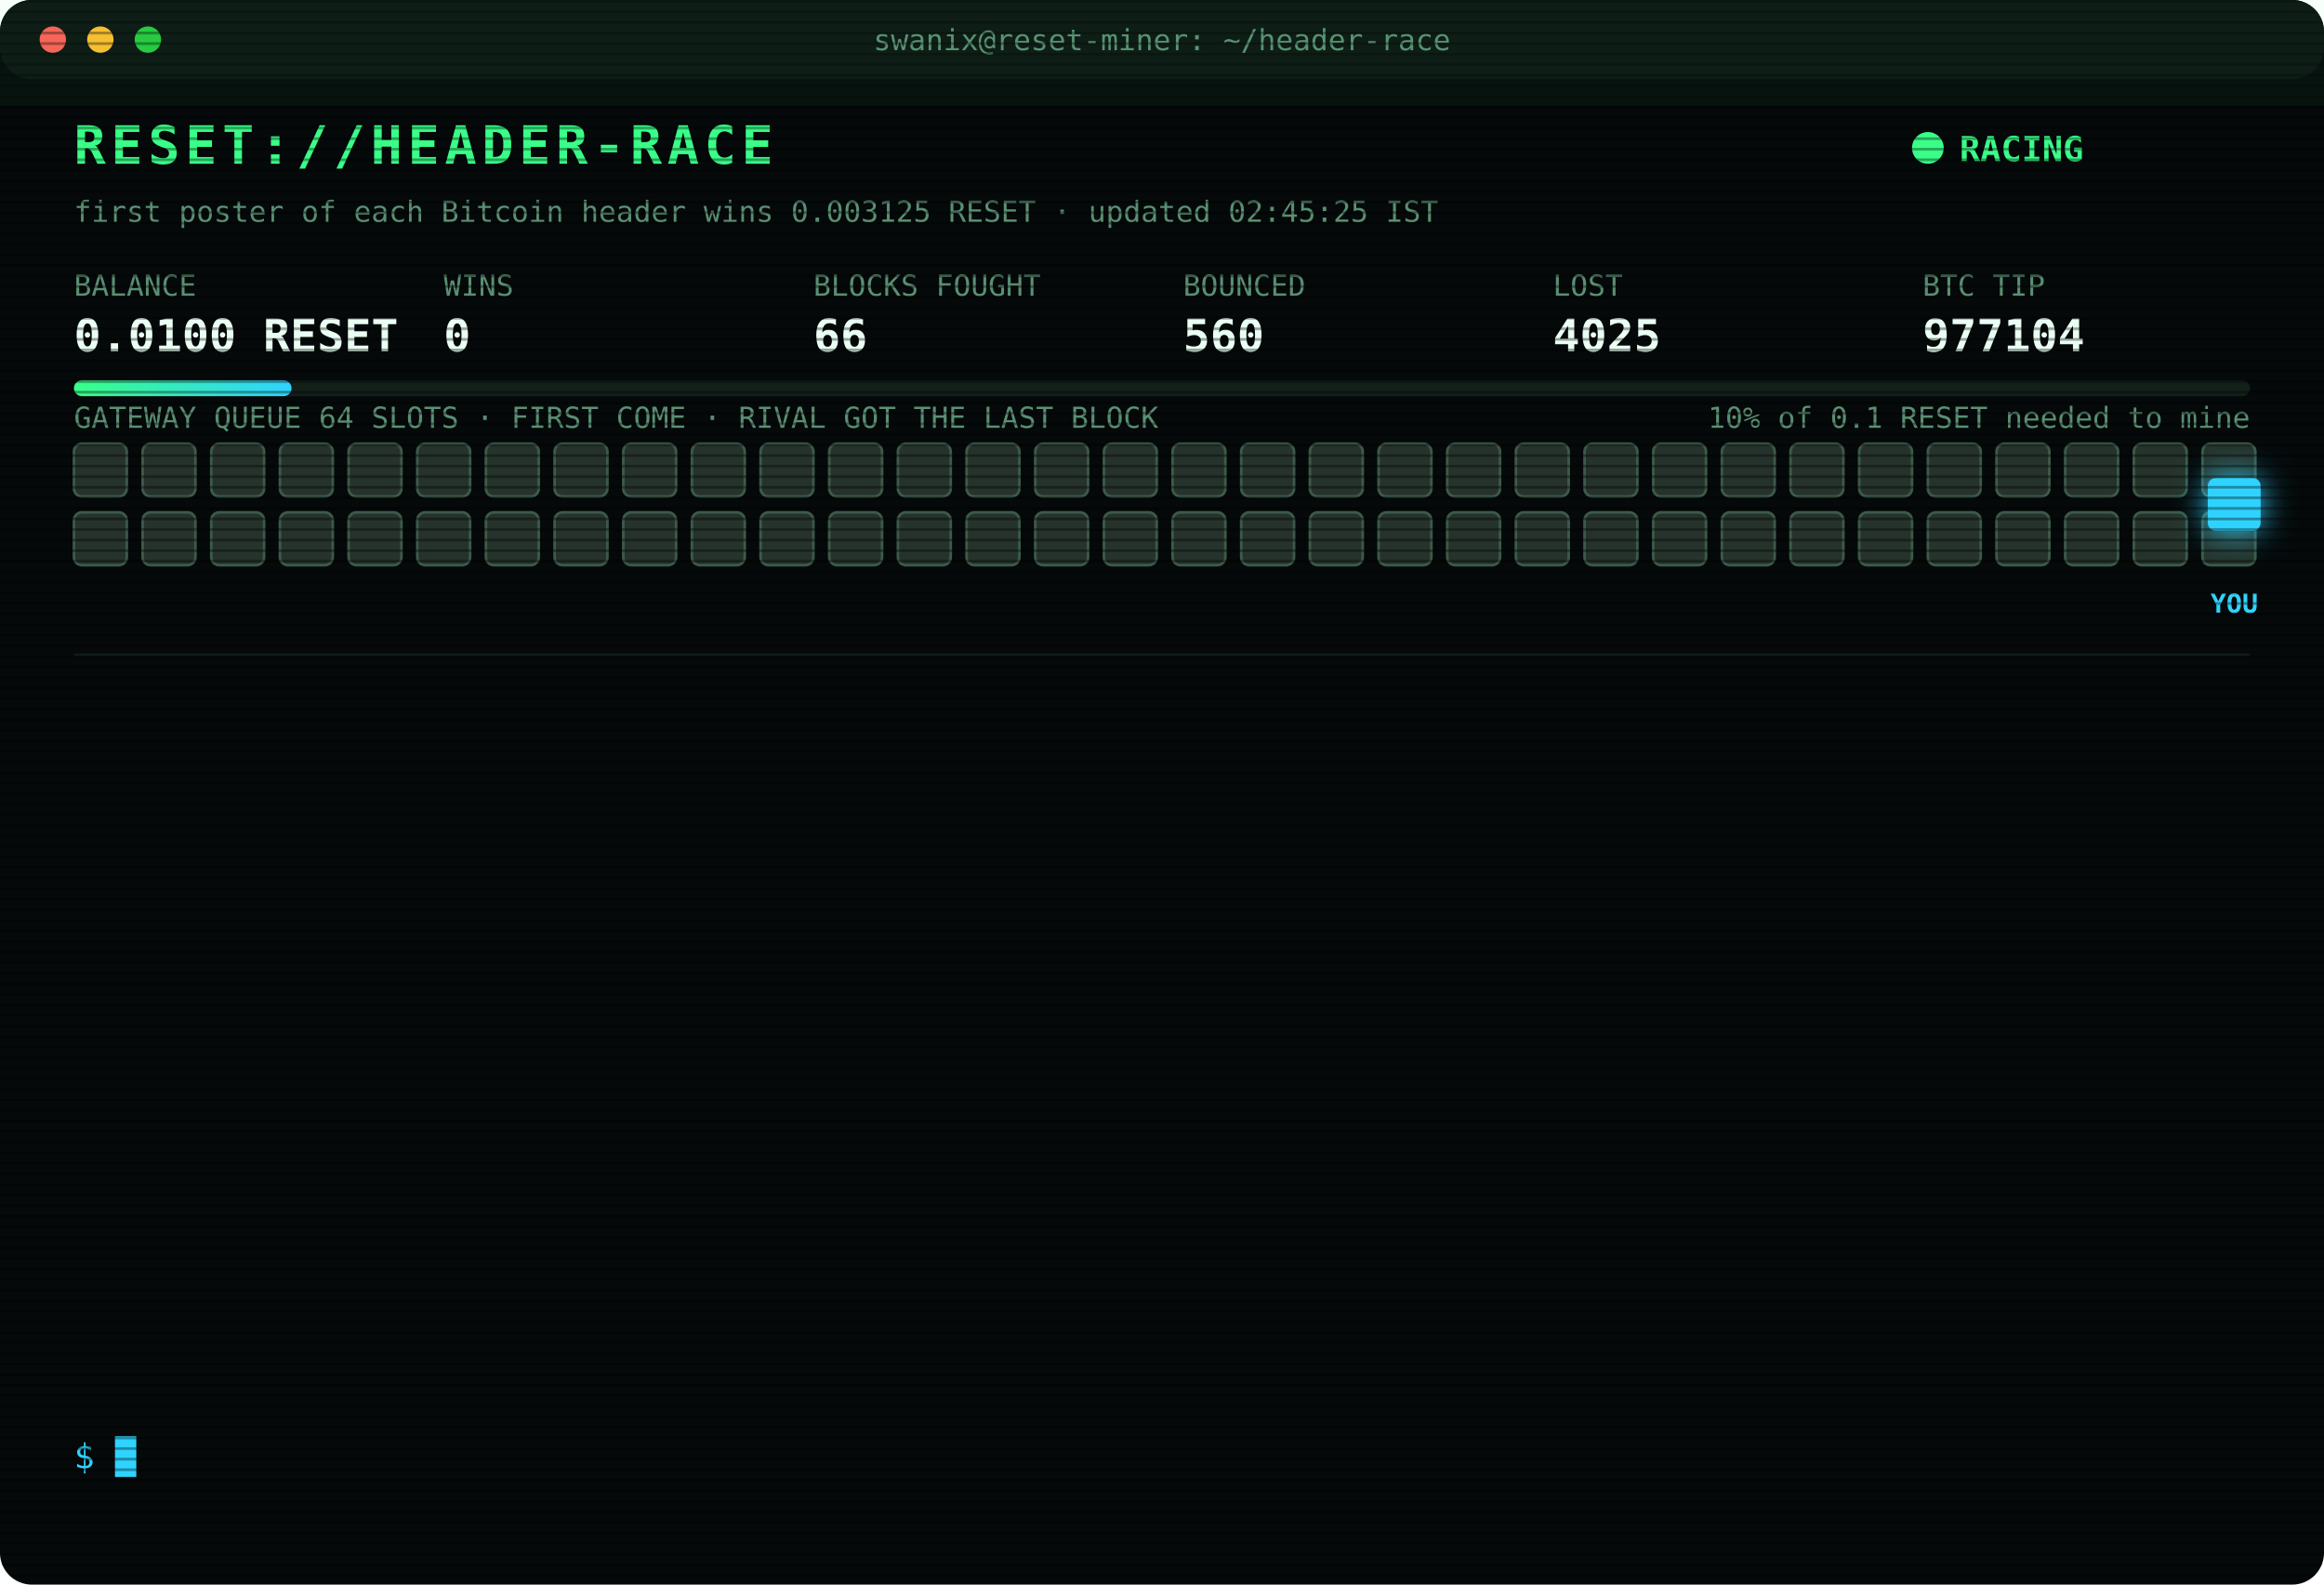
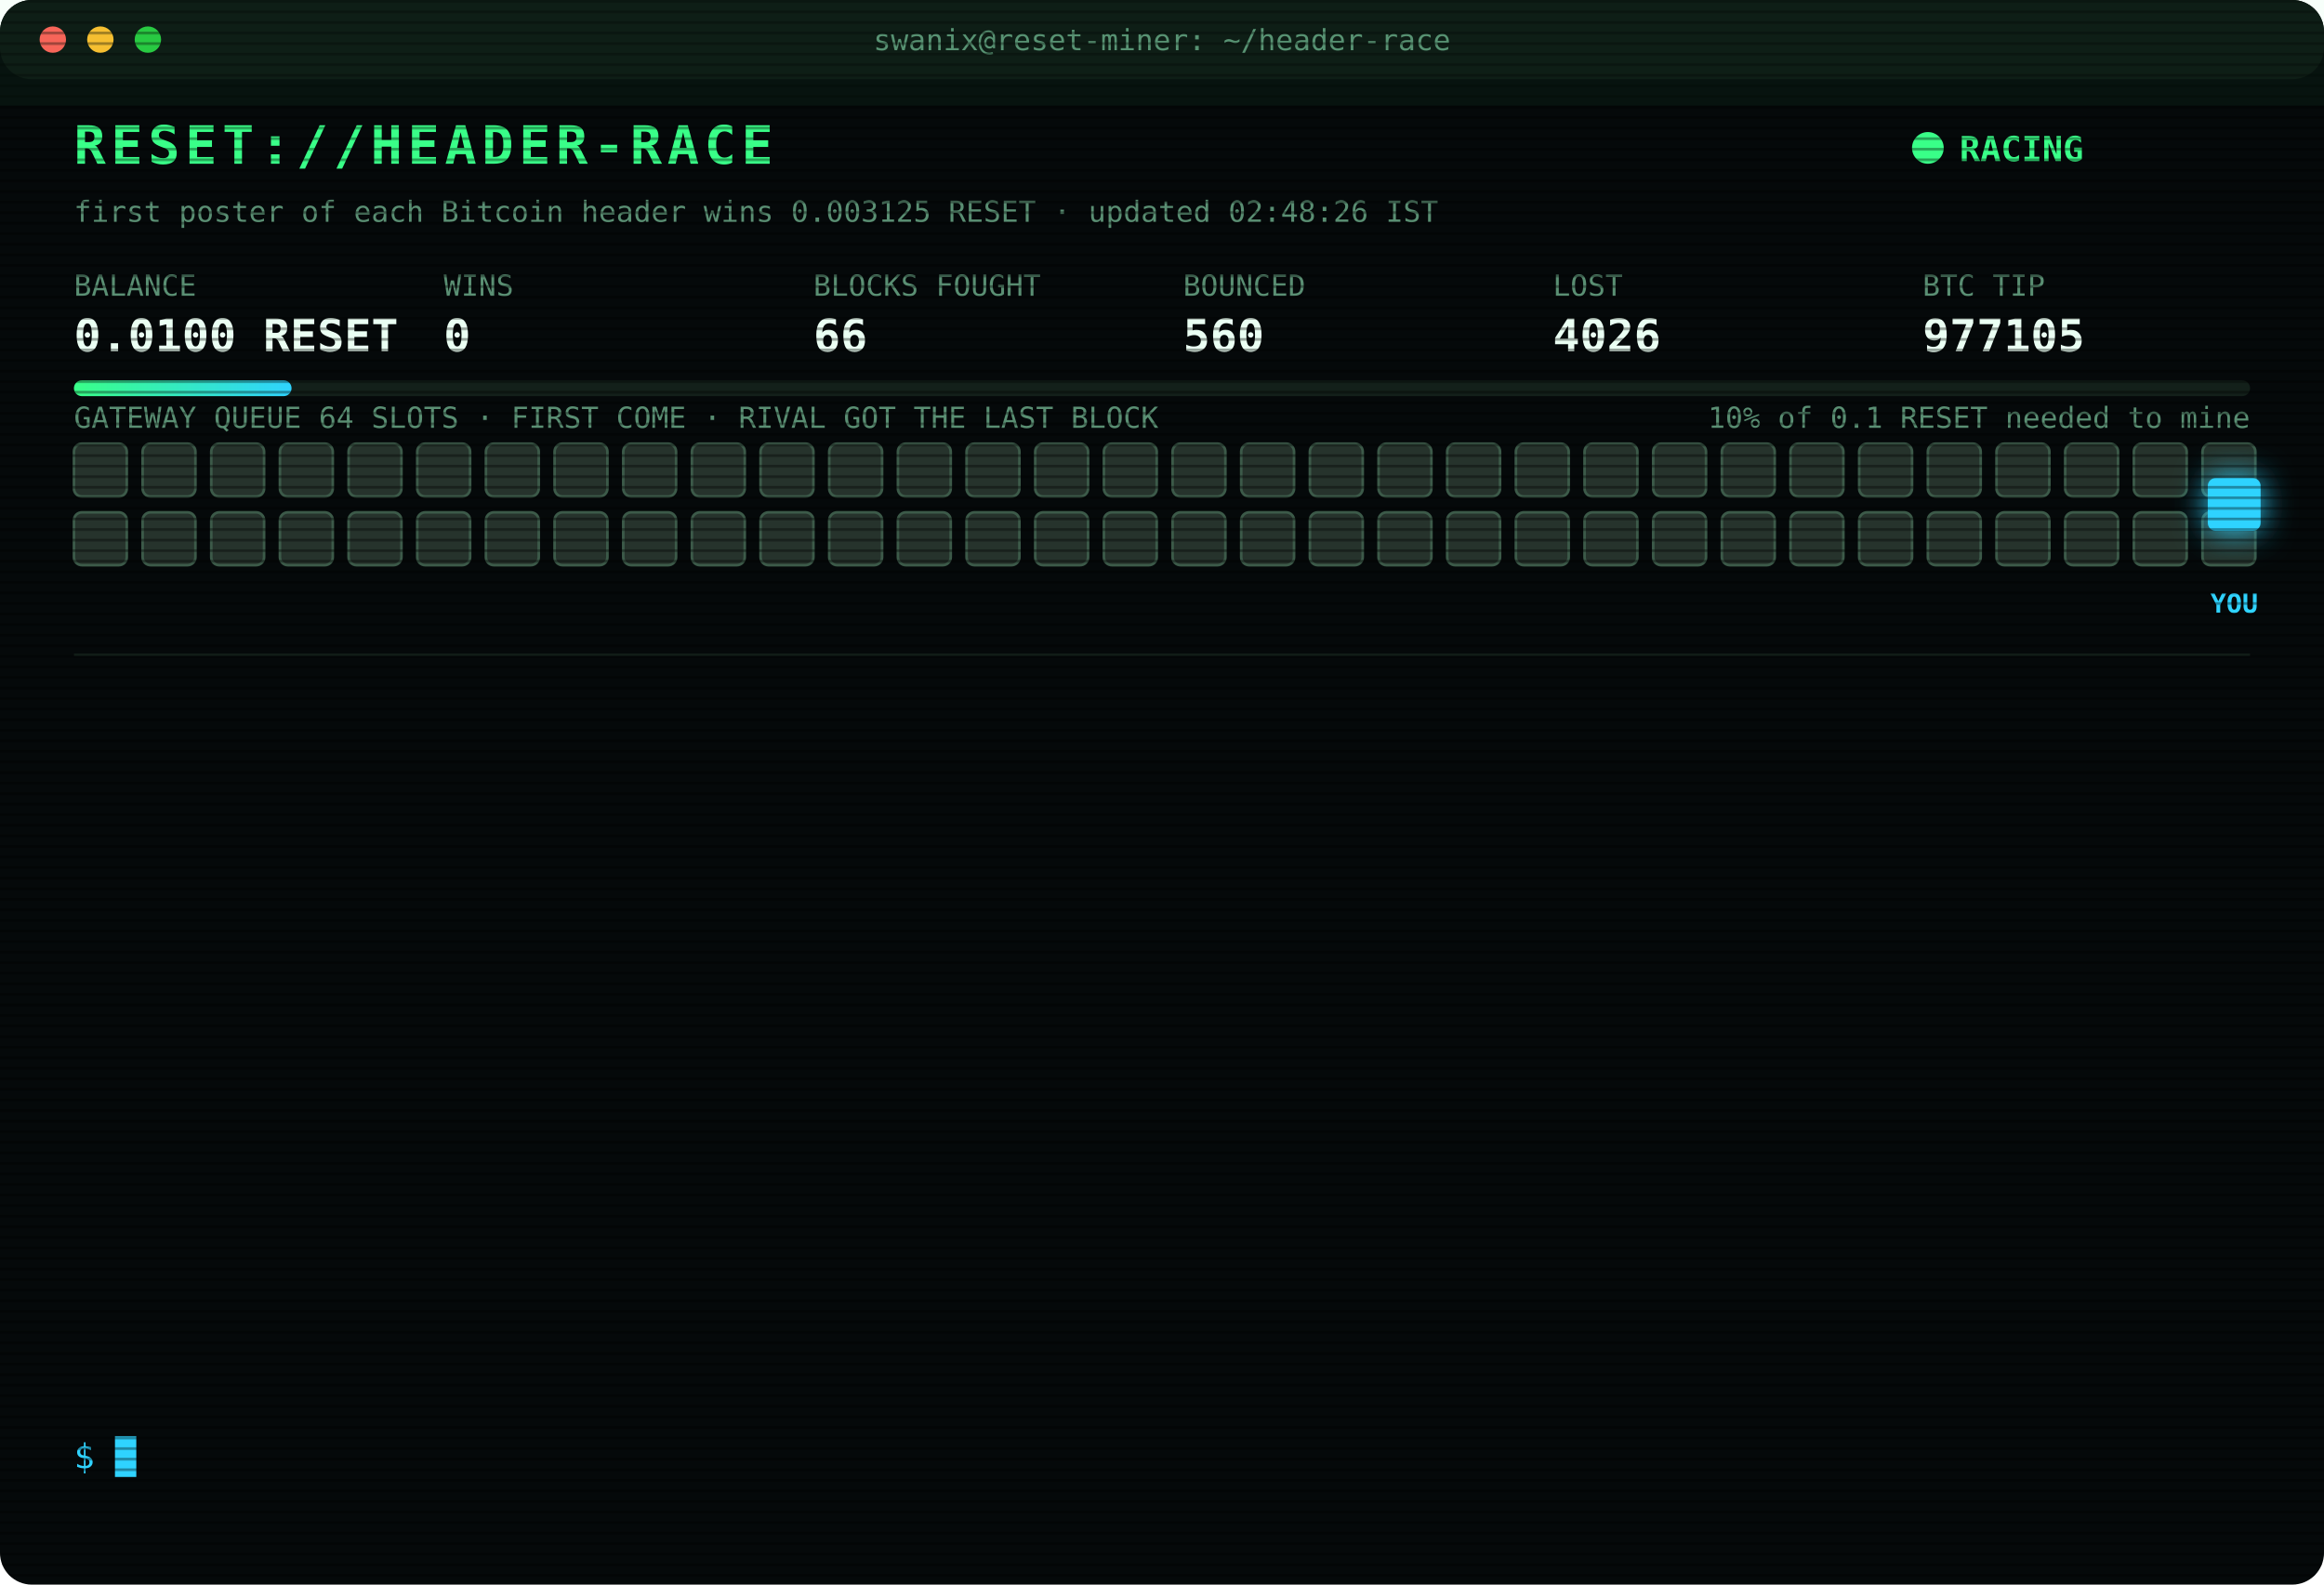
<svg xmlns="http://www.w3.org/2000/svg" width="880" height="600" viewBox="0 0 880 600" font-family="ui-monospace,SFMono-Regular,Menlo,Consolas,monospace">
  <style>
text{font-size:13px;fill:#7CFFB2}
.title{font-size:20px;font-weight:700;fill:#39FF88;letter-spacing:2px;animation:glitch 3s infinite steps(1)}
.sub{fill:#2fd3ff}.k{fill:#5a8f73;font-size:11px}.v{font-size:17px;font-weight:700;fill:#eafff3}
.ts{fill:#3f6b56}.boot{fill:#2fd3ff}.dim{fill:#5a8f73}.bad{fill:#ff4d6d}.warn{fill:#ffd23f}.mag{fill:#ff5cf0}.win{fill:#39FF88;font-weight:700}
.tag{font-size:10px;fill:#2fd3ff;font-weight:700}
.rival{fill:#26332c;stroke:#3c5a49;animation:jam 1.2s infinite alternate}
.idle{fill:#141c18;stroke:#22302a;animation:breathe 4s infinite}
.me{fill:#2fd3ff;filter:drop-shadow(0 0 6px #2fd3ff)}
.hover{animation:nudge 1.1s infinite ease-in-out}.bounce{animation:kick 1.4s infinite}
.ln{opacity:0;animation:in .4s forwards}
.cur{animation:blink 1s infinite steps(1)}
.scan{animation:scan 6s infinite linear}
.led{animation:blink 1.4s infinite}
@keyframes in{from{opacity:0;transform:translateX(-6px)}to{opacity:1;transform:none}}
@keyframes blink{50%{opacity:0}}
@keyframes jam{to{fill:#33463b}}
@keyframes breathe{50%{opacity:.4}}
@keyframes nudge{50%{transform:translateX(-10px)}}
@keyframes kick{0%,100%{transform:none}30%{transform:translateX(-14px)}55%{transform:translateX(10px) translateY(-6px)}}
@keyframes glitch{0%,92%{transform:none}93%{transform:translateX(2px);fill:#ff4d6d}95%{transform:translateX(-2px);fill:#2fd3ff}97%{transform:none}}
@keyframes scan{from{transform:translateY(-40px)}to{transform:translateY(600px)}}
</style>
  <defs>
    <pattern id="sl" width="4" height="4" patternUnits="userSpaceOnUse">
      <rect width="4" height="1" fill="#000" opacity=".35" />
    </pattern>
    <linearGradient id="bar">
      <stop offset="0" stop-color="#39FF88" />
      <stop offset="1" stop-color="#2fd3ff" />
    </linearGradient>
  </defs>
  <rect width="880" height="600" rx="12" fill="#05090a" />
  <rect width="880" height="30" rx="12" fill="#0d1512" />
  <circle cx="20" cy="15" r="5" fill="#ff5f57" />
  <circle cx="38" cy="15" r="5" fill="#febc2e" />
  <circle cx="56" cy="15" r="5" fill="#28c840" />
  <text x="440" y="19" text-anchor="middle" class="k">swanix@reset-miner: ~/header-race</text>
  <text x="28" y="62" class="title">RESET://HEADER-RACE</text>
  <circle class="led" cx="730" cy="56" r="6" fill="#39FF88" />
  <text x="742" y="61" class="win">RACING</text>
-   <text x="28" y="84" class="k">first poster of each Bitcoin header wins 0.003125 RESET · updated 02:45:25 IST</text>
+   <text x="28" y="84" class="k">first poster of each Bitcoin header wins 0.003125 RESET · updated 02:48:26 IST</text>
  <text x="28" y="112" class="k">BALANCE</text>
  <text x="28" y="133" class="v">0.0100 RESET</text>
  <text x="168" y="112" class="k">WINS</text>
  <text x="168" y="133" class="v">0</text>
  <text x="308" y="112" class="k">BLOCKS FOUGHT</text>
  <text x="308" y="133" class="v">66</text>
  <text x="448" y="112" class="k">BOUNCED</text>
  <text x="448" y="133" class="v">560</text>
  <text x="588" y="112" class="k">LOST</text>
-   <text x="588" y="133" class="v">4025</text>
+   <text x="588" y="133" class="v">4026</text>
  <text x="728" y="112" class="k">BTC TIP</text>
-   <text x="728" y="133" class="v">977104</text>
+   <text x="728" y="133" class="v">977105</text>
  <rect x="28" y="144" width="824" height="6" rx="3" fill="#13201a" />
  <rect x="28" y="144" width="82.4" height="6" rx="3" fill="url(#bar)" />
  <text x="852" y="162" text-anchor="end" class="k">10% of 0.1 RESET needed to mine</text>
  <text x="28" y="162" class="k">GATEWAY QUEUE 64 SLOTS · FIRST COME · RIVAL GOT THE LAST BLOCK</text>
  <rect class="rival" x="28" y="168" width="20" height="20" rx="3" style="animation-delay:0.00s" />
  <rect class="rival" x="54" y="168" width="20" height="20" rx="3" style="animation-delay:0.05s" />
  <rect class="rival" x="80" y="168" width="20" height="20" rx="3" style="animation-delay:0.10s" />
  <rect class="rival" x="106" y="168" width="20" height="20" rx="3" style="animation-delay:0.15s" />
  <rect class="rival" x="132" y="168" width="20" height="20" rx="3" style="animation-delay:0.20s" />
  <rect class="rival" x="158" y="168" width="20" height="20" rx="3" style="animation-delay:0.25s" />
  <rect class="rival" x="184" y="168" width="20" height="20" rx="3" style="animation-delay:0.30s" />
  <rect class="rival" x="210" y="168" width="20" height="20" rx="3" style="animation-delay:0.35s" />
  <rect class="rival" x="236" y="168" width="20" height="20" rx="3" style="animation-delay:0.40s" />
  <rect class="rival" x="262" y="168" width="20" height="20" rx="3" style="animation-delay:0.45s" />
  <rect class="rival" x="288" y="168" width="20" height="20" rx="3" style="animation-delay:0.50s" />
  <rect class="rival" x="314" y="168" width="20" height="20" rx="3" style="animation-delay:0.55s" />
  <rect class="rival" x="340" y="168" width="20" height="20" rx="3" style="animation-delay:0.60s" />
  <rect class="rival" x="366" y="168" width="20" height="20" rx="3" style="animation-delay:0.65s" />
  <rect class="rival" x="392" y="168" width="20" height="20" rx="3" style="animation-delay:0.70s" />
  <rect class="rival" x="418" y="168" width="20" height="20" rx="3" style="animation-delay:0.75s" />
  <rect class="rival" x="444" y="168" width="20" height="20" rx="3" style="animation-delay:0.80s" />
  <rect class="rival" x="470" y="168" width="20" height="20" rx="3" style="animation-delay:0.85s" />
  <rect class="rival" x="496" y="168" width="20" height="20" rx="3" style="animation-delay:0.90s" />
  <rect class="rival" x="522" y="168" width="20" height="20" rx="3" style="animation-delay:0.95s" />
  <rect class="rival" x="548" y="168" width="20" height="20" rx="3" style="animation-delay:1.00s" />
  <rect class="rival" x="574" y="168" width="20" height="20" rx="3" style="animation-delay:1.05s" />
  <rect class="rival" x="600" y="168" width="20" height="20" rx="3" style="animation-delay:1.10s" />
  <rect class="rival" x="626" y="168" width="20" height="20" rx="3" style="animation-delay:1.15s" />
  <rect class="rival" x="652" y="168" width="20" height="20" rx="3" style="animation-delay:1.20s" />
  <rect class="rival" x="678" y="168" width="20" height="20" rx="3" style="animation-delay:1.25s" />
  <rect class="rival" x="704" y="168" width="20" height="20" rx="3" style="animation-delay:1.30s" />
  <rect class="rival" x="730" y="168" width="20" height="20" rx="3" style="animation-delay:1.35s" />
  <rect class="rival" x="756" y="168" width="20" height="20" rx="3" style="animation-delay:1.40s" />
  <rect class="rival" x="782" y="168" width="20" height="20" rx="3" style="animation-delay:1.45s" />
  <rect class="rival" x="808" y="168" width="20" height="20" rx="3" style="animation-delay:1.50s" />
  <rect class="rival" x="834" y="168" width="20" height="20" rx="3" style="animation-delay:1.55s" />
  <rect class="rival" x="28" y="194" width="20" height="20" rx="3" style="animation-delay:1.60s" />
  <rect class="rival" x="54" y="194" width="20" height="20" rx="3" style="animation-delay:1.65s" />
  <rect class="rival" x="80" y="194" width="20" height="20" rx="3" style="animation-delay:1.70s" />
  <rect class="rival" x="106" y="194" width="20" height="20" rx="3" style="animation-delay:1.75s" />
  <rect class="rival" x="132" y="194" width="20" height="20" rx="3" style="animation-delay:1.80s" />
  <rect class="rival" x="158" y="194" width="20" height="20" rx="3" style="animation-delay:1.85s" />
  <rect class="rival" x="184" y="194" width="20" height="20" rx="3" style="animation-delay:1.90s" />
  <rect class="rival" x="210" y="194" width="20" height="20" rx="3" style="animation-delay:1.95s" />
  <rect class="rival" x="236" y="194" width="20" height="20" rx="3" style="animation-delay:2.00s" />
  <rect class="rival" x="262" y="194" width="20" height="20" rx="3" style="animation-delay:2.05s" />
  <rect class="rival" x="288" y="194" width="20" height="20" rx="3" style="animation-delay:2.10s" />
  <rect class="rival" x="314" y="194" width="20" height="20" rx="3" style="animation-delay:2.15s" />
  <rect class="rival" x="340" y="194" width="20" height="20" rx="3" style="animation-delay:2.20s" />
  <rect class="rival" x="366" y="194" width="20" height="20" rx="3" style="animation-delay:2.25s" />
  <rect class="rival" x="392" y="194" width="20" height="20" rx="3" style="animation-delay:2.30s" />
  <rect class="rival" x="418" y="194" width="20" height="20" rx="3" style="animation-delay:2.35s" />
  <rect class="rival" x="444" y="194" width="20" height="20" rx="3" style="animation-delay:2.40s" />
  <rect class="rival" x="470" y="194" width="20" height="20" rx="3" style="animation-delay:2.45s" />
  <rect class="rival" x="496" y="194" width="20" height="20" rx="3" style="animation-delay:2.50s" />
  <rect class="rival" x="522" y="194" width="20" height="20" rx="3" style="animation-delay:2.55s" />
  <rect class="rival" x="548" y="194" width="20" height="20" rx="3" style="animation-delay:2.60s" />
  <rect class="rival" x="574" y="194" width="20" height="20" rx="3" style="animation-delay:2.65s" />
  <rect class="rival" x="600" y="194" width="20" height="20" rx="3" style="animation-delay:2.70s" />
  <rect class="rival" x="626" y="194" width="20" height="20" rx="3" style="animation-delay:2.75s" />
  <rect class="rival" x="652" y="194" width="20" height="20" rx="3" style="animation-delay:2.80s" />
  <rect class="rival" x="678" y="194" width="20" height="20" rx="3" style="animation-delay:2.85s" />
  <rect class="rival" x="704" y="194" width="20" height="20" rx="3" style="animation-delay:2.90s" />
  <rect class="rival" x="730" y="194" width="20" height="20" rx="3" style="animation-delay:2.95s" />
  <rect class="rival" x="756" y="194" width="20" height="20" rx="3" style="animation-delay:3.00s" />
  <rect class="rival" x="782" y="194" width="20" height="20" rx="3" style="animation-delay:3.05s" />
  <rect class="rival" x="808" y="194" width="20" height="20" rx="3" style="animation-delay:3.10s" />
  <rect class="rival" x="834" y="194" width="20" height="20" rx="3" style="animation-delay:3.15s" />
  <g class="hover">
    <rect class="me" x="836" y="181" width="20" height="20" rx="3" />
    <text class="tag" x="846" y="232" text-anchor="middle">YOU</text>
  </g>
  <line x1="28" x2="852" y1="248" y2="248" stroke="#13201a" />
  <g class="ln" style="animation-delay:0.40s">
-     <text x="28" y="270" class="ts">01:35:47</text>
-     <text x="104" y="270" class="bad">[LOST] #977094 taken by a rival miner</text>
+     <text x="28" y="270" class="ts">01:44:18</text>
+     <text x="104" y="270" class="bad">[LOST] #977095 taken by a rival miner</text>
  </g>
  <g class="ln" style="animation-delay:0.65s">
-     <text x="28" y="292" class="ts">01:44:18</text>
-     <text x="104" y="292" class="bad">[LOST] #977095 taken by a rival miner</text>
+     <text x="28" y="292" class="ts">01:46:44</text>
+     <text x="104" y="292" class="bad">[LOST] #977096 taken by a rival miner</text>
  </g>
  <g class="ln" style="animation-delay:0.90s">
-     <text x="28" y="314" class="ts">01:46:44</text>
-     <text x="104" y="314" class="bad">[LOST] #977096 taken by a rival miner</text>
+     <text x="28" y="314" class="ts">01:50:27</text>
+     <text x="104" y="314" class="bad">[LOST] #977097 taken by a rival miner</text>
  </g>
  <g class="ln" style="animation-delay:1.15s">
-     <text x="28" y="336" class="ts">01:50:27</text>
-     <text x="104" y="336" class="bad">[LOST] #977097 taken by a rival miner</text>
+     <text x="28" y="336" class="ts">01:53:58</text>
+     <text x="104" y="336" class="bad">[LOST] #977098 taken by a rival miner</text>
  </g>
  <g class="ln" style="animation-delay:1.40s">
-     <text x="28" y="358" class="ts">01:53:58</text>
-     <text x="104" y="358" class="bad">[LOST] #977098 taken by a rival miner</text>
+     <text x="28" y="358" class="ts">02:00:35</text>
+     <text x="104" y="358" class="bad">[LOST] #977099 taken by a rival miner</text>
  </g>
  <g class="ln" style="animation-delay:1.65s">
-     <text x="28" y="380" class="ts">02:00:35</text>
-     <text x="104" y="380" class="bad">[LOST] #977099 taken by a rival miner</text>
+     <text x="28" y="380" class="ts">02:05:10</text>
+     <text x="104" y="380" class="bad">[LOST] #977100 taken by a rival miner</text>
  </g>
  <g class="ln" style="animation-delay:1.90s">
-     <text x="28" y="402" class="ts">02:05:10</text>
-     <text x="104" y="402" class="bad">[LOST] #977100 taken by a rival miner</text>
+     <text x="28" y="402" class="ts">02:10:45</text>
+     <text x="104" y="402" class="dim">[STINT END] calls 776 · wins 0</text>
  </g>
  <g class="ln" style="animation-delay:2.15s">
-     <text x="28" y="424" class="ts">02:10:45</text>
-     <text x="104" y="424" class="dim">[STINT END] calls 776 · wins 0</text>
+     <text x="28" y="424" class="ts">02:15:28</text>
+     <text x="104" y="424" class="boot">[BOOT] racer v3 online · 3 feeds · stint 340m</text>
  </g>
  <g class="ln" style="animation-delay:2.40s">
-     <text x="28" y="446" class="ts">02:15:28</text>
-     <text x="104" y="446" class="boot">[BOOT] racer v3 online · 3 feeds · stint 340m</text>
+     <text x="28" y="446" class="ts">02:23:12</text>
+     <text x="104" y="446" class="bad">[LOST] #977101 taken by a rival miner</text>
  </g>
  <g class="ln" style="animation-delay:2.65s">
-     <text x="28" y="468" class="ts">02:23:12</text>
-     <text x="104" y="468" class="bad">[LOST] #977101 taken by a rival miner</text>
+     <text x="28" y="468" class="ts">02:24:50</text>
+     <text x="104" y="468" class="bad">[LOST] #977102 taken by a rival miner</text>
  </g>
  <g class="ln" style="animation-delay:2.90s">
-     <text x="28" y="490" class="ts">02:24:50</text>
-     <text x="104" y="490" class="bad">[LOST] #977102 taken by a rival miner</text>
+     <text x="28" y="490" class="ts">02:31:10</text>
+     <text x="104" y="490" class="bad">[LOST] #977103 taken by a rival miner</text>
  </g>
  <g class="ln" style="animation-delay:3.15s">
-     <text x="28" y="512" class="ts">02:31:10</text>
-     <text x="104" y="512" class="bad">[LOST] #977103 taken by a rival miner</text>
+     <text x="28" y="512" class="ts">02:35:27</text>
+     <text x="104" y="512" class="bad">[LOST] #977104 taken by a rival miner</text>
  </g>
  <g class="ln" style="animation-delay:3.40s">
-     <text x="28" y="534" class="ts">02:35:27</text>
-     <text x="104" y="534" class="bad">[LOST] #977104 taken by a rival miner</text>
+     <text x="28" y="534" class="ts">02:48:26</text>
+     <text x="104" y="534" class="bad">[LOST] #977105 taken by a rival miner</text>
  </g>
  <text x="28" y="556" class="sub">$ <tspan class="cur">█</tspan>
  </text>
  <rect width="880" height="600" rx="12" fill="url(#sl)" pointer-events="none" />
  <rect class="scan" width="880" height="40" fill="#39FF88" opacity=".04" />
</svg>
